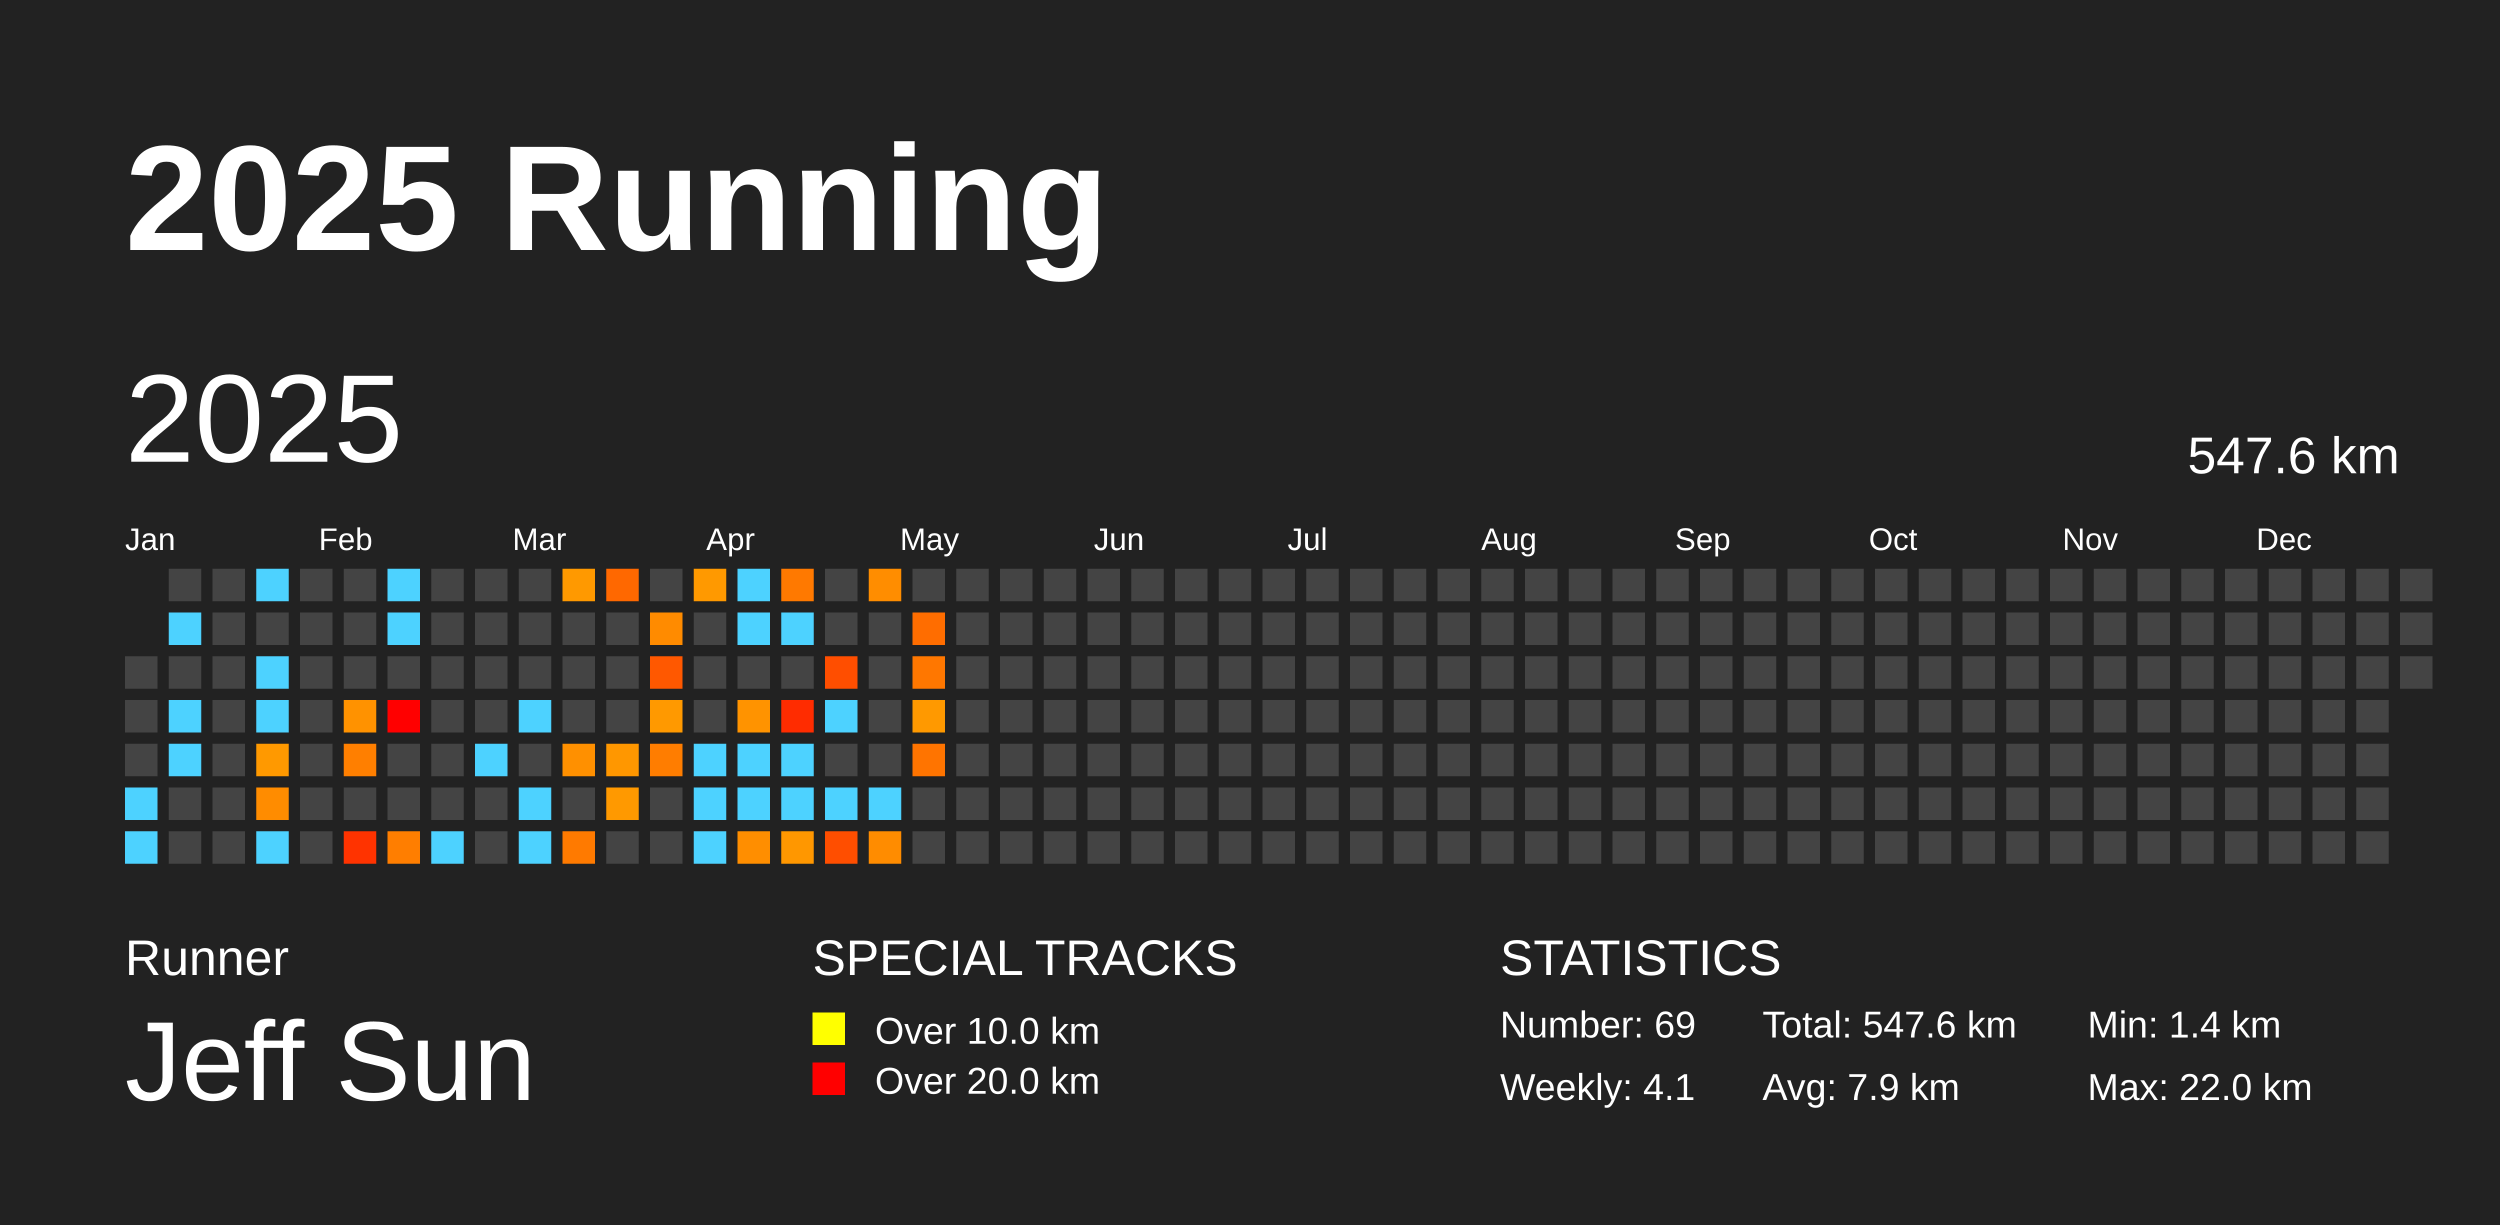
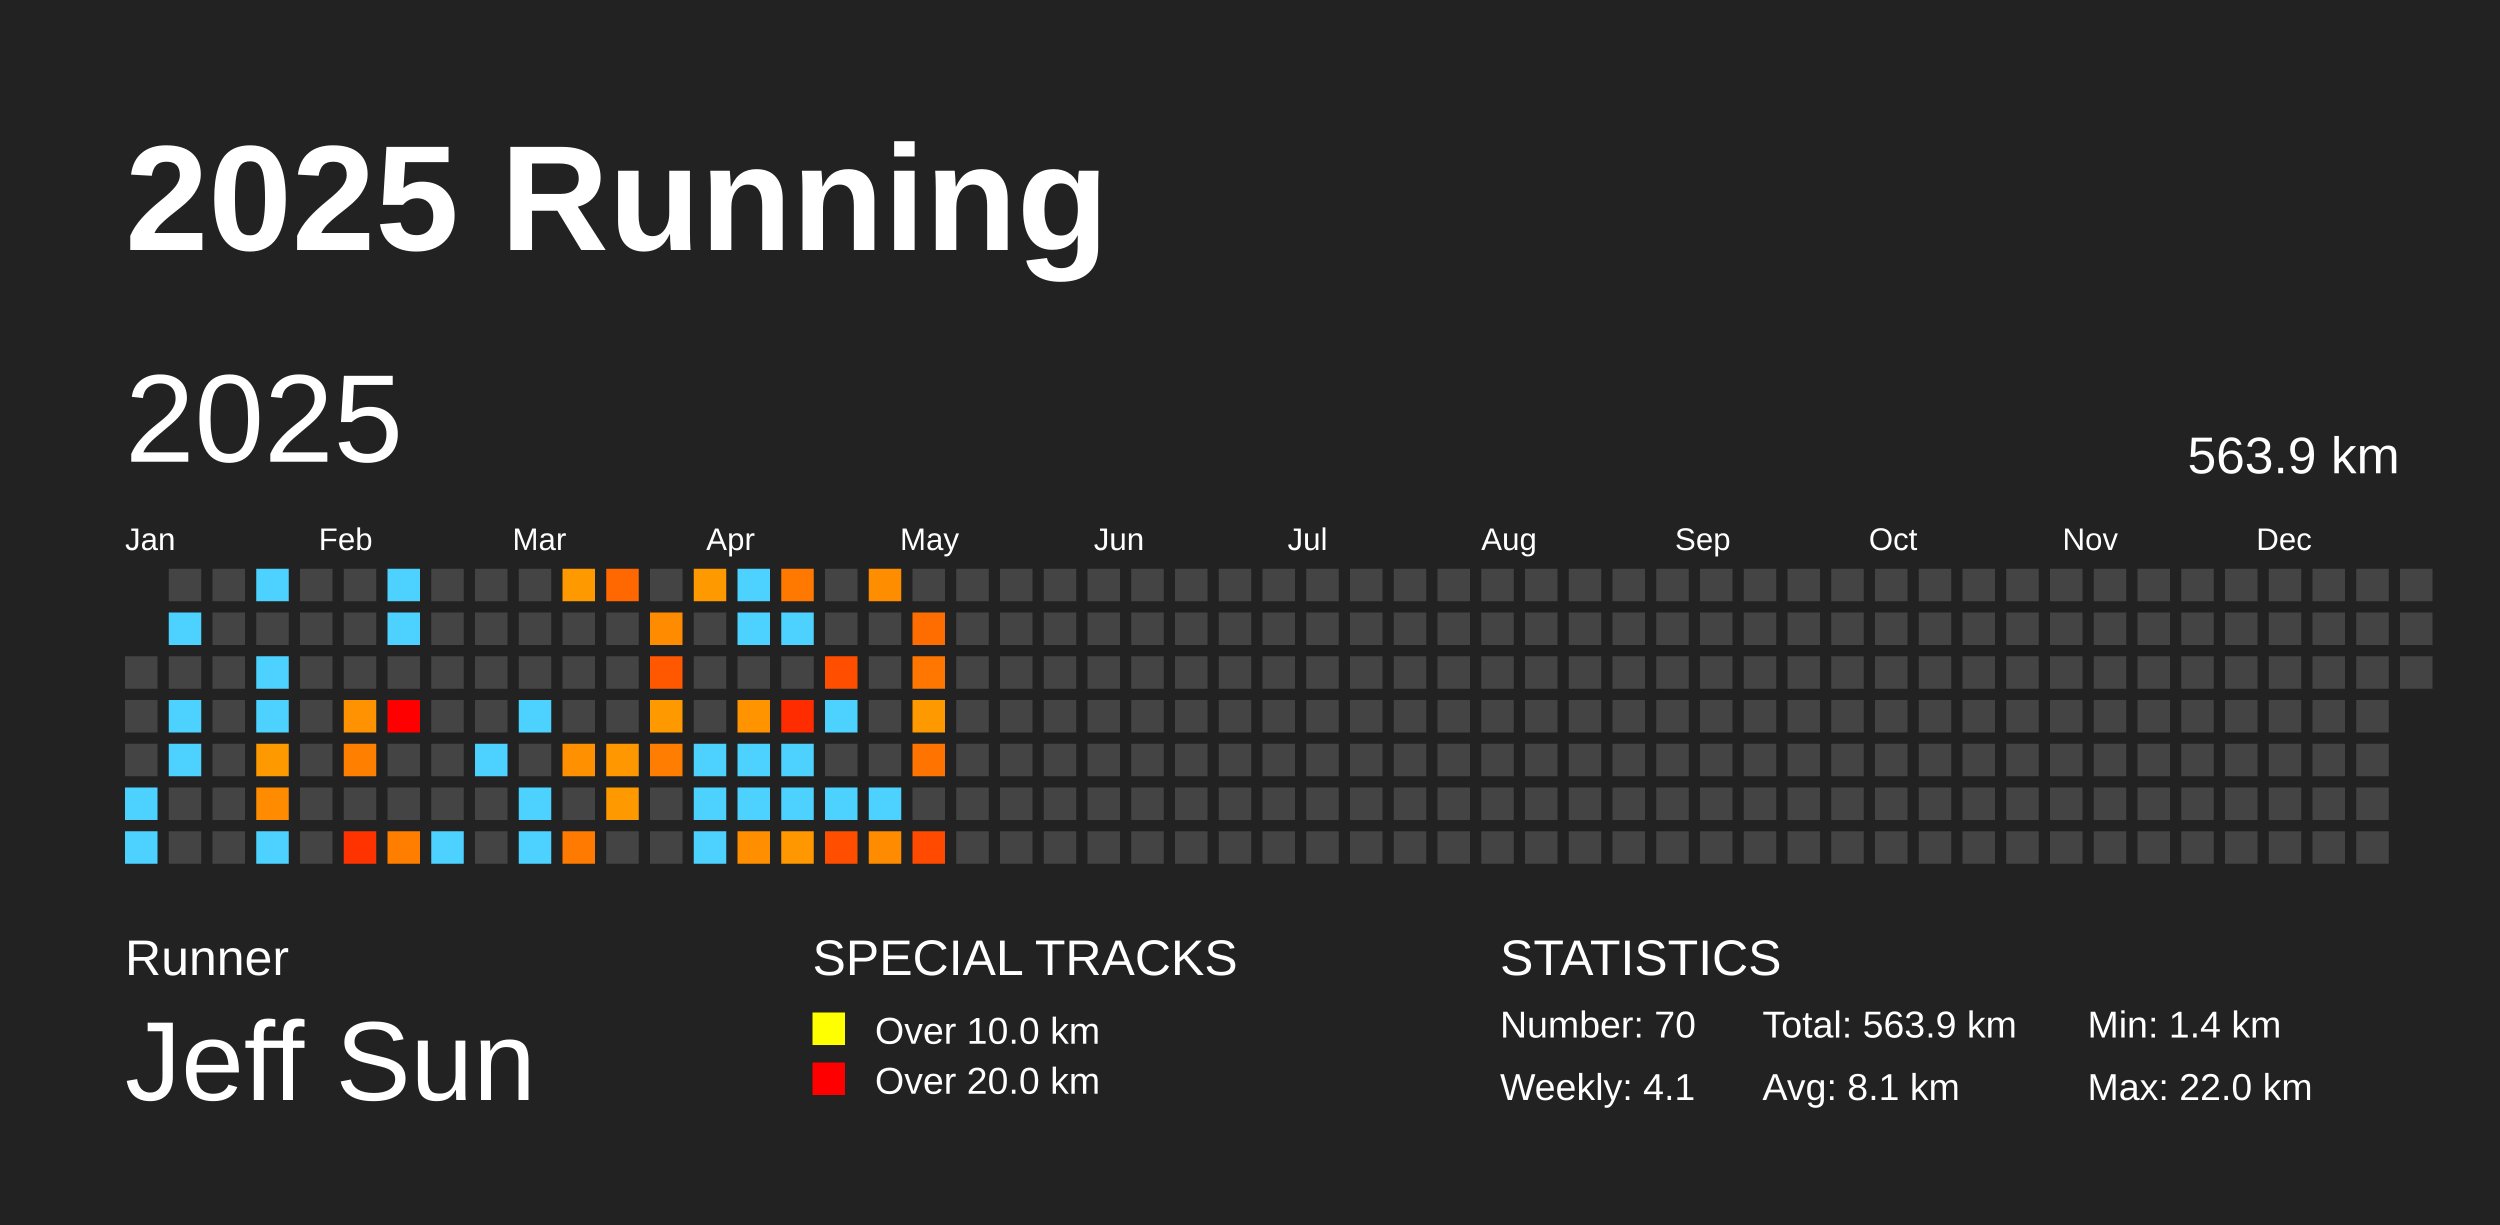
<svg xmlns="http://www.w3.org/2000/svg" baseProfile="full" height="98mm" version="1.1" viewBox="0,0,200,98" width="200mm">
  <defs />
  <rect fill="#222222" height="98" width="200" x="0" y="0" />
  <text fill="#FFFFFF" style="font-size:12px; font-family:Arial; font-weight:bold;" x="10" y="20">2025 Running</text>
  <text fill="#FFFFFF" style="font-size:4px; font-family:Arial" x="10" y="78">Runner</text>
  <text fill="#FFFFFF" style="font-size:9px; font-family:Arial" x="10" y="88">Jeff Sun</text>
  <text fill="#FFFFFF" style="font-size:4px; font-family:Arial" x="65" y="78">SPECIAL TRACKS</text>
  <rect fill="yellow" height="2.6" width="2.6" x="65" y="81" />
  <text fill="#FFFFFF" style="font-size:3px; font-family:Arial" x="70" y="83.5">Over 10.0 km</text>
  <rect fill="red" height="2.6" width="2.6" x="65" y="85" />
  <text fill="#FFFFFF" style="font-size:3px; font-family:Arial" x="70" y="87.5">Over 20.0 km</text>
  <text fill="#FFFFFF" style="font-size:4px; font-family:Arial" x="120" y="78">STATISTICS</text>
-   <text fill="#FFFFFF" style="font-size:3px; font-family:Arial" x="120" y="83">Number: 69</text>
+   <text fill="#FFFFFF" style="font-size:3px; font-family:Arial" x="120" y="83">Number: 70</text>
  <text fill="#FFFFFF" style="font-size:3px; font-family:Arial" x="120" y="88">Weekly: 4.1</text>
-   <text fill="#FFFFFF" style="font-size:3px; font-family:Arial" x="141" y="83">Total: 547.6 km</text>
-   <text fill="#FFFFFF" style="font-size:3px; font-family:Arial" x="141" y="88">Avg: 7.9 km</text>
+   <text fill="#FFFFFF" style="font-size:3px; font-family:Arial" x="141" y="83">Total: 563.9 km</text>
+   <text fill="#FFFFFF" style="font-size:3px; font-family:Arial" x="141" y="88">Avg: 8.1 km</text>
  <text fill="#FFFFFF" style="font-size:3px; font-family:Arial" x="167" y="83">Min: 1.4 km</text>
  <text fill="#FFFFFF" style="font-size:3px; font-family:Arial" x="167" y="88">Max: 22.0 km</text>
  <text dominant-baseline="hanging" fill="#FFFFFF" style="font-size:10.0px; font-family:Arial;" x="10" y="30">2025</text>
-   <text dominant-baseline="hanging" fill="#FFFFFF" style="font-size:4.125px; font-family:Arial;" x="175" y="35">547.6 km</text>
+   <text dominant-baseline="hanging" fill="#FFFFFF" style="font-size:4.125px; font-family:Arial;" x="175" y="35">563.9 km</text>
  <text fill="#FFFFFF" style="font-size:2.5px; font-family:Arial" x="10.0" y="44">Jan</text>
  <text fill="#FFFFFF" style="font-size:2.5px; font-family:Arial" x="25.5" y="44">Feb</text>
  <text fill="#FFFFFF" style="font-size:2.5px; font-family:Arial" x="41.0" y="44">Mar</text>
  <text fill="#FFFFFF" style="font-size:2.5px; font-family:Arial" x="56.5" y="44">Apr</text>
  <text fill="#FFFFFF" style="font-size:2.5px; font-family:Arial" x="72.0" y="44">May</text>
  <text fill="#FFFFFF" style="font-size:2.5px; font-family:Arial" x="87.5" y="44">Jun</text>
  <text fill="#FFFFFF" style="font-size:2.5px; font-family:Arial" x="103.0" y="44">Jul</text>
  <text fill="#FFFFFF" style="font-size:2.5px; font-family:Arial" x="118.5" y="44">Aug</text>
  <text fill="#FFFFFF" style="font-size:2.5px; font-family:Arial" x="134.0" y="44">Sep</text>
  <text fill="#FFFFFF" style="font-size:2.5px; font-family:Arial" x="149.5" y="44">Oct</text>
  <text fill="#FFFFFF" style="font-size:2.5px; font-family:Arial" x="165.0" y="44">Nov</text>
  <text fill="#FFFFFF" style="font-size:2.5px; font-family:Arial" x="180.5" y="44">Dec</text>
  <rect fill="#444444" height="2.6" width="2.6" x="10.0" y="52.5" />
  <rect fill="#444444" height="2.6" width="2.6" x="10.0" y="56.0" />
  <rect fill="#444444" height="2.6" width="2.6" x="10.0" y="59.5" />
  <rect fill="#4dd2ff" height="2.6" width="2.6" x="10.0" y="63.0" />
  <rect fill="#4dd2ff" height="2.6" width="2.6" x="10.0" y="66.5" />
  <rect fill="#444444" height="2.6" width="2.6" x="13.5" y="45.5" />
  <rect fill="#4dd2ff" height="2.6" width="2.6" x="13.5" y="49.0" />
  <rect fill="#444444" height="2.6" width="2.6" x="13.5" y="52.5" />
  <rect fill="#4dd2ff" height="2.6" width="2.6" x="13.5" y="56.0" />
  <rect fill="#4dd2ff" height="2.6" width="2.6" x="13.5" y="59.5" />
  <rect fill="#444444" height="2.6" width="2.6" x="13.5" y="63.0" />
  <rect fill="#444444" height="2.6" width="2.6" x="13.5" y="66.5" />
  <rect fill="#444444" height="2.6" width="2.6" x="17.0" y="45.5" />
  <rect fill="#444444" height="2.6" width="2.6" x="17.0" y="49.0" />
  <rect fill="#444444" height="2.6" width="2.6" x="17.0" y="52.5" />
  <rect fill="#444444" height="2.6" width="2.6" x="17.0" y="56.0" />
  <rect fill="#444444" height="2.6" width="2.6" x="17.0" y="59.5" />
  <rect fill="#444444" height="2.6" width="2.6" x="17.0" y="63.0" />
  <rect fill="#444444" height="2.6" width="2.6" x="17.0" y="66.5" />
  <rect fill="#4dd2ff" height="2.6" width="2.6" x="20.5" y="45.5" />
  <rect fill="#444444" height="2.6" width="2.6" x="20.5" y="49.0" />
  <rect fill="#4dd2ff" height="2.6" width="2.6" x="20.5" y="52.5" />
  <rect fill="#4dd2ff" height="2.6" width="2.6" x="20.5" y="56.0" />
  <rect fill="#ff9900" height="2.6" width="2.6" x="20.5" y="59.5" />
  <rect fill="#ff8c00" height="2.6" width="2.6" x="20.5" y="63.0" />
  <rect fill="#4dd2ff" height="2.6" width="2.6" x="20.5" y="66.5" />
  <rect fill="#444444" height="2.6" width="2.6" x="24.0" y="45.5" />
  <rect fill="#444444" height="2.6" width="2.6" x="24.0" y="49.0" />
  <rect fill="#444444" height="2.6" width="2.6" x="24.0" y="52.5" />
  <rect fill="#444444" height="2.6" width="2.6" x="24.0" y="56.0" />
  <rect fill="#444444" height="2.6" width="2.6" x="24.0" y="59.5" />
  <rect fill="#444444" height="2.6" width="2.6" x="24.0" y="63.0" />
  <rect fill="#444444" height="2.6" width="2.6" x="24.0" y="66.5" />
  <rect fill="#444444" height="2.6" width="2.6" x="27.5" y="45.5" />
  <rect fill="#444444" height="2.6" width="2.6" x="27.5" y="49.0" />
  <rect fill="#444444" height="2.6" width="2.6" x="27.5" y="52.5" />
  <rect fill="#ff9200" height="2.6" width="2.6" x="27.5" y="56.0" />
  <rect fill="#ff7f00" height="2.6" width="2.6" x="27.5" y="59.5" />
  <rect fill="#444444" height="2.6" width="2.6" x="27.5" y="63.0" />
  <rect fill="#ff3300" height="2.6" width="2.6" x="27.5" y="66.5" />
  <rect fill="#4dd2ff" height="2.6" width="2.6" x="31.0" y="45.5" />
  <rect fill="#4dd2ff" height="2.6" width="2.6" x="31.0" y="49.0" />
  <rect fill="#444444" height="2.6" width="2.6" x="31.0" y="52.5" />
  <rect fill="red" height="2.6" width="2.6" x="31.0" y="56.0" />
  <rect fill="#444444" height="2.6" width="2.6" x="31.0" y="59.5" />
  <rect fill="#444444" height="2.6" width="2.6" x="31.0" y="63.0" />
  <rect fill="#ff7e00" height="2.6" width="2.6" x="31.0" y="66.5" />
  <rect fill="#444444" height="2.6" width="2.6" x="34.5" y="45.5" />
  <rect fill="#444444" height="2.6" width="2.6" x="34.5" y="49.0" />
  <rect fill="#444444" height="2.6" width="2.6" x="34.5" y="52.5" />
  <rect fill="#444444" height="2.6" width="2.6" x="34.5" y="56.0" />
  <rect fill="#444444" height="2.6" width="2.6" x="34.5" y="59.5" />
  <rect fill="#444444" height="2.6" width="2.6" x="34.5" y="63.0" />
  <rect fill="#4dd2ff" height="2.6" width="2.6" x="34.5" y="66.5" />
  <rect fill="#444444" height="2.6" width="2.6" x="38.0" y="45.5" />
  <rect fill="#444444" height="2.6" width="2.6" x="38.0" y="49.0" />
  <rect fill="#444444" height="2.6" width="2.6" x="38.0" y="52.5" />
  <rect fill="#444444" height="2.6" width="2.6" x="38.0" y="56.0" />
  <rect fill="#4dd2ff" height="2.6" width="2.6" x="38.0" y="59.5" />
  <rect fill="#444444" height="2.6" width="2.6" x="38.0" y="63.0" />
  <rect fill="#444444" height="2.6" width="2.6" x="38.0" y="66.5" />
  <rect fill="#444444" height="2.6" width="2.6" x="41.5" y="45.5" />
  <rect fill="#444444" height="2.6" width="2.6" x="41.5" y="49.0" />
  <rect fill="#444444" height="2.6" width="2.6" x="41.5" y="52.5" />
  <rect fill="#4dd2ff" height="2.6" width="2.6" x="41.5" y="56.0" />
  <rect fill="#444444" height="2.6" width="2.6" x="41.5" y="59.5" />
  <rect fill="#4dd2ff" height="2.6" width="2.6" x="41.5" y="63.0" />
  <rect fill="#4dd2ff" height="2.6" width="2.6" x="41.5" y="66.5" />
  <rect fill="#ff9900" height="2.6" width="2.6" x="45.0" y="45.5" />
  <rect fill="#444444" height="2.6" width="2.6" x="45.0" y="49.0" />
  <rect fill="#444444" height="2.6" width="2.6" x="45.0" y="52.5" />
  <rect fill="#444444" height="2.6" width="2.6" x="45.0" y="56.0" />
  <rect fill="#ff9000" height="2.6" width="2.6" x="45.0" y="59.5" />
  <rect fill="#444444" height="2.6" width="2.6" x="45.0" y="63.0" />
  <rect fill="#ff7a00" height="2.6" width="2.6" x="45.0" y="66.5" />
  <rect fill="#ff6800" height="2.6" width="2.6" x="48.5" y="45.5" />
  <rect fill="#444444" height="2.6" width="2.6" x="48.5" y="49.0" />
  <rect fill="#444444" height="2.6" width="2.6" x="48.5" y="52.5" />
  <rect fill="#444444" height="2.6" width="2.6" x="48.5" y="56.0" />
  <rect fill="#ff9700" height="2.6" width="2.6" x="48.5" y="59.5" />
  <rect fill="#ff9900" height="2.6" width="2.6" x="48.5" y="63.0" />
  <rect fill="#444444" height="2.6" width="2.6" x="48.5" y="66.5" />
  <rect fill="#444444" height="2.6" width="2.6" x="52.0" y="45.5" />
  <rect fill="#ff8b00" height="2.6" width="2.6" x="52.0" y="49.0" />
  <rect fill="#ff5800" height="2.6" width="2.6" x="52.0" y="52.5" />
  <rect fill="#ff9900" height="2.6" width="2.6" x="52.0" y="56.0" />
  <rect fill="#ff7d00" height="2.6" width="2.6" x="52.0" y="59.5" />
  <rect fill="#444444" height="2.6" width="2.6" x="52.0" y="63.0" />
  <rect fill="#444444" height="2.6" width="2.6" x="52.0" y="66.5" />
  <rect fill="#ff9900" height="2.6" width="2.6" x="55.5" y="45.5" />
  <rect fill="#444444" height="2.6" width="2.6" x="55.5" y="49.0" />
  <rect fill="#444444" height="2.6" width="2.6" x="55.5" y="52.5" />
  <rect fill="#444444" height="2.6" width="2.6" x="55.5" y="56.0" />
  <rect fill="#4dd2ff" height="2.6" width="2.6" x="55.5" y="59.5" />
  <rect fill="#4dd2ff" height="2.6" width="2.6" x="55.5" y="63.0" />
  <rect fill="#4dd2ff" height="2.6" width="2.6" x="55.5" y="66.5" />
  <rect fill="#4dd2ff" height="2.6" width="2.6" x="59.0" y="45.5" />
  <rect fill="#4dd2ff" height="2.6" width="2.6" x="59.0" y="49.0" />
  <rect fill="#444444" height="2.6" width="2.6" x="59.0" y="52.5" />
  <rect fill="#ff9300" height="2.6" width="2.6" x="59.0" y="56.0" />
  <rect fill="#4dd2ff" height="2.6" width="2.6" x="59.0" y="59.5" />
  <rect fill="#4dd2ff" height="2.6" width="2.6" x="59.0" y="63.0" />
  <rect fill="#ff8e00" height="2.6" width="2.6" x="59.0" y="66.5" />
  <rect fill="#ff7900" height="2.6" width="2.6" x="62.5" y="45.5" />
  <rect fill="#4dd2ff" height="2.6" width="2.6" x="62.5" y="49.0" />
  <rect fill="#444444" height="2.6" width="2.6" x="62.5" y="52.5" />
  <rect fill="#ff2c00" height="2.6" width="2.6" x="62.5" y="56.0" />
  <rect fill="#4dd2ff" height="2.6" width="2.6" x="62.5" y="59.5" />
  <rect fill="#4dd2ff" height="2.6" width="2.6" x="62.5" y="63.0" />
  <rect fill="#ff9700" height="2.6" width="2.6" x="62.5" y="66.5" />
  <rect fill="#444444" height="2.6" width="2.6" x="66.0" y="45.5" />
  <rect fill="#444444" height="2.6" width="2.6" x="66.0" y="49.0" />
  <rect fill="#ff4e00" height="2.6" width="2.6" x="66.0" y="52.5" />
  <rect fill="#4dd2ff" height="2.6" width="2.6" x="66.0" y="56.0" />
  <rect fill="#444444" height="2.6" width="2.6" x="66.0" y="59.5" />
  <rect fill="#4dd2ff" height="2.6" width="2.6" x="66.0" y="63.0" />
  <rect fill="#ff4e00" height="2.6" width="2.6" x="66.0" y="66.5" />
  <rect fill="#ff8d00" height="2.6" width="2.6" x="69.5" y="45.5" />
  <rect fill="#444444" height="2.6" width="2.6" x="69.5" y="49.0" />
  <rect fill="#444444" height="2.6" width="2.6" x="69.5" y="52.5" />
  <rect fill="#444444" height="2.6" width="2.6" x="69.5" y="56.0" />
  <rect fill="#444444" height="2.6" width="2.6" x="69.5" y="59.5" />
  <rect fill="#4dd2ff" height="2.6" width="2.6" x="69.5" y="63.0" />
  <rect fill="#ff8c00" height="2.6" width="2.6" x="69.5" y="66.5" />
  <rect fill="#444444" height="2.6" width="2.6" x="73.0" y="45.5" />
  <rect fill="#ff6d00" height="2.6" width="2.6" x="73.0" y="49.0" />
  <rect fill="#ff7700" height="2.6" width="2.6" x="73.0" y="52.5" />
  <rect fill="#ff9900" height="2.6" width="2.6" x="73.0" y="56.0" />
  <rect fill="#ff7400" height="2.6" width="2.6" x="73.0" y="59.5" />
  <rect fill="#444444" height="2.6" width="2.6" x="73.0" y="63.0" />
-   <rect fill="#444444" height="2.6" width="2.6" x="73.0" y="66.5" />
+   <rect fill="#ff4a00" height="2.6" width="2.6" x="73.0" y="66.5" />
  <rect fill="#444444" height="2.6" width="2.6" x="76.5" y="45.5" />
  <rect fill="#444444" height="2.6" width="2.6" x="76.5" y="49.0" />
  <rect fill="#444444" height="2.6" width="2.6" x="76.5" y="52.5" />
  <rect fill="#444444" height="2.6" width="2.6" x="76.5" y="56.0" />
  <rect fill="#444444" height="2.6" width="2.6" x="76.5" y="59.5" />
  <rect fill="#444444" height="2.6" width="2.6" x="76.5" y="63.0" />
  <rect fill="#444444" height="2.6" width="2.6" x="76.5" y="66.5" />
  <rect fill="#444444" height="2.6" width="2.6" x="80.0" y="45.5" />
  <rect fill="#444444" height="2.6" width="2.6" x="80.0" y="49.0" />
  <rect fill="#444444" height="2.6" width="2.6" x="80.0" y="52.5" />
  <rect fill="#444444" height="2.6" width="2.6" x="80.0" y="56.0" />
  <rect fill="#444444" height="2.6" width="2.6" x="80.0" y="59.5" />
  <rect fill="#444444" height="2.6" width="2.6" x="80.0" y="63.0" />
  <rect fill="#444444" height="2.6" width="2.6" x="80.0" y="66.5" />
  <rect fill="#444444" height="2.6" width="2.6" x="83.5" y="45.5" />
  <rect fill="#444444" height="2.6" width="2.6" x="83.5" y="49.0" />
  <rect fill="#444444" height="2.6" width="2.6" x="83.5" y="52.5" />
  <rect fill="#444444" height="2.6" width="2.6" x="83.5" y="56.0" />
  <rect fill="#444444" height="2.6" width="2.6" x="83.5" y="59.5" />
  <rect fill="#444444" height="2.6" width="2.6" x="83.5" y="63.0" />
  <rect fill="#444444" height="2.6" width="2.6" x="83.5" y="66.5" />
  <rect fill="#444444" height="2.6" width="2.6" x="87.0" y="45.5" />
  <rect fill="#444444" height="2.6" width="2.6" x="87.0" y="49.0" />
  <rect fill="#444444" height="2.6" width="2.6" x="87.0" y="52.5" />
  <rect fill="#444444" height="2.6" width="2.6" x="87.0" y="56.0" />
  <rect fill="#444444" height="2.6" width="2.6" x="87.0" y="59.5" />
  <rect fill="#444444" height="2.6" width="2.6" x="87.0" y="63.0" />
  <rect fill="#444444" height="2.6" width="2.6" x="87.0" y="66.5" />
  <rect fill="#444444" height="2.6" width="2.6" x="90.5" y="45.5" />
  <rect fill="#444444" height="2.6" width="2.6" x="90.5" y="49.0" />
  <rect fill="#444444" height="2.6" width="2.6" x="90.5" y="52.5" />
  <rect fill="#444444" height="2.6" width="2.6" x="90.5" y="56.0" />
  <rect fill="#444444" height="2.6" width="2.6" x="90.5" y="59.5" />
  <rect fill="#444444" height="2.6" width="2.6" x="90.5" y="63.0" />
  <rect fill="#444444" height="2.6" width="2.6" x="90.5" y="66.5" />
  <rect fill="#444444" height="2.6" width="2.6" x="94.0" y="45.5" />
  <rect fill="#444444" height="2.6" width="2.6" x="94.0" y="49.0" />
  <rect fill="#444444" height="2.6" width="2.6" x="94.0" y="52.5" />
  <rect fill="#444444" height="2.6" width="2.6" x="94.0" y="56.0" />
  <rect fill="#444444" height="2.6" width="2.6" x="94.0" y="59.5" />
  <rect fill="#444444" height="2.6" width="2.6" x="94.0" y="63.0" />
  <rect fill="#444444" height="2.6" width="2.6" x="94.0" y="66.5" />
  <rect fill="#444444" height="2.6" width="2.6" x="97.5" y="45.5" />
  <rect fill="#444444" height="2.6" width="2.6" x="97.5" y="49.0" />
  <rect fill="#444444" height="2.6" width="2.6" x="97.5" y="52.5" />
  <rect fill="#444444" height="2.6" width="2.6" x="97.5" y="56.0" />
  <rect fill="#444444" height="2.6" width="2.6" x="97.5" y="59.5" />
  <rect fill="#444444" height="2.6" width="2.6" x="97.5" y="63.0" />
  <rect fill="#444444" height="2.6" width="2.6" x="97.5" y="66.5" />
  <rect fill="#444444" height="2.6" width="2.6" x="101.0" y="45.5" />
  <rect fill="#444444" height="2.6" width="2.6" x="101.0" y="49.0" />
  <rect fill="#444444" height="2.6" width="2.6" x="101.0" y="52.5" />
  <rect fill="#444444" height="2.6" width="2.6" x="101.0" y="56.0" />
  <rect fill="#444444" height="2.6" width="2.6" x="101.0" y="59.5" />
  <rect fill="#444444" height="2.6" width="2.6" x="101.0" y="63.0" />
  <rect fill="#444444" height="2.6" width="2.6" x="101.0" y="66.5" />
  <rect fill="#444444" height="2.6" width="2.6" x="104.5" y="45.5" />
  <rect fill="#444444" height="2.6" width="2.6" x="104.5" y="49.0" />
  <rect fill="#444444" height="2.6" width="2.6" x="104.5" y="52.5" />
  <rect fill="#444444" height="2.6" width="2.6" x="104.5" y="56.0" />
  <rect fill="#444444" height="2.6" width="2.6" x="104.5" y="59.5" />
  <rect fill="#444444" height="2.6" width="2.6" x="104.5" y="63.0" />
  <rect fill="#444444" height="2.6" width="2.6" x="104.5" y="66.5" />
  <rect fill="#444444" height="2.6" width="2.6" x="108.0" y="45.5" />
  <rect fill="#444444" height="2.6" width="2.6" x="108.0" y="49.0" />
  <rect fill="#444444" height="2.6" width="2.6" x="108.0" y="52.5" />
  <rect fill="#444444" height="2.6" width="2.6" x="108.0" y="56.0" />
  <rect fill="#444444" height="2.6" width="2.6" x="108.0" y="59.5" />
  <rect fill="#444444" height="2.6" width="2.6" x="108.0" y="63.0" />
  <rect fill="#444444" height="2.6" width="2.6" x="108.0" y="66.5" />
  <rect fill="#444444" height="2.6" width="2.6" x="111.5" y="45.5" />
  <rect fill="#444444" height="2.6" width="2.6" x="111.5" y="49.0" />
  <rect fill="#444444" height="2.6" width="2.6" x="111.5" y="52.5" />
  <rect fill="#444444" height="2.6" width="2.6" x="111.5" y="56.0" />
  <rect fill="#444444" height="2.6" width="2.6" x="111.5" y="59.5" />
  <rect fill="#444444" height="2.6" width="2.6" x="111.5" y="63.0" />
  <rect fill="#444444" height="2.6" width="2.6" x="111.5" y="66.5" />
  <rect fill="#444444" height="2.6" width="2.6" x="115.0" y="45.5" />
  <rect fill="#444444" height="2.6" width="2.6" x="115.0" y="49.0" />
  <rect fill="#444444" height="2.6" width="2.6" x="115.0" y="52.5" />
  <rect fill="#444444" height="2.6" width="2.6" x="115.0" y="56.0" />
  <rect fill="#444444" height="2.6" width="2.6" x="115.0" y="59.5" />
  <rect fill="#444444" height="2.6" width="2.6" x="115.0" y="63.0" />
  <rect fill="#444444" height="2.6" width="2.6" x="115.0" y="66.5" />
  <rect fill="#444444" height="2.6" width="2.6" x="118.5" y="45.5" />
  <rect fill="#444444" height="2.6" width="2.6" x="118.5" y="49.0" />
  <rect fill="#444444" height="2.6" width="2.6" x="118.5" y="52.5" />
  <rect fill="#444444" height="2.6" width="2.6" x="118.5" y="56.0" />
  <rect fill="#444444" height="2.6" width="2.6" x="118.5" y="59.5" />
  <rect fill="#444444" height="2.6" width="2.6" x="118.5" y="63.0" />
  <rect fill="#444444" height="2.6" width="2.6" x="118.5" y="66.5" />
  <rect fill="#444444" height="2.6" width="2.6" x="122.0" y="45.5" />
  <rect fill="#444444" height="2.6" width="2.6" x="122.0" y="49.0" />
  <rect fill="#444444" height="2.6" width="2.6" x="122.0" y="52.5" />
  <rect fill="#444444" height="2.6" width="2.6" x="122.0" y="56.0" />
  <rect fill="#444444" height="2.6" width="2.6" x="122.0" y="59.5" />
  <rect fill="#444444" height="2.6" width="2.6" x="122.0" y="63.0" />
  <rect fill="#444444" height="2.6" width="2.6" x="122.0" y="66.5" />
  <rect fill="#444444" height="2.6" width="2.6" x="125.5" y="45.5" />
  <rect fill="#444444" height="2.6" width="2.6" x="125.5" y="49.0" />
  <rect fill="#444444" height="2.6" width="2.6" x="125.5" y="52.5" />
  <rect fill="#444444" height="2.6" width="2.6" x="125.5" y="56.0" />
  <rect fill="#444444" height="2.6" width="2.6" x="125.5" y="59.5" />
  <rect fill="#444444" height="2.6" width="2.6" x="125.5" y="63.0" />
  <rect fill="#444444" height="2.6" width="2.6" x="125.5" y="66.5" />
  <rect fill="#444444" height="2.6" width="2.6" x="129.0" y="45.5" />
  <rect fill="#444444" height="2.6" width="2.6" x="129.0" y="49.0" />
  <rect fill="#444444" height="2.6" width="2.6" x="129.0" y="52.5" />
  <rect fill="#444444" height="2.6" width="2.6" x="129.0" y="56.0" />
  <rect fill="#444444" height="2.6" width="2.6" x="129.0" y="59.5" />
  <rect fill="#444444" height="2.6" width="2.6" x="129.0" y="63.0" />
  <rect fill="#444444" height="2.6" width="2.6" x="129.0" y="66.5" />
  <rect fill="#444444" height="2.6" width="2.6" x="132.5" y="45.5" />
  <rect fill="#444444" height="2.6" width="2.6" x="132.5" y="49.0" />
  <rect fill="#444444" height="2.6" width="2.6" x="132.5" y="52.5" />
  <rect fill="#444444" height="2.6" width="2.6" x="132.5" y="56.0" />
  <rect fill="#444444" height="2.6" width="2.6" x="132.5" y="59.5" />
  <rect fill="#444444" height="2.6" width="2.6" x="132.5" y="63.0" />
  <rect fill="#444444" height="2.6" width="2.6" x="132.5" y="66.5" />
  <rect fill="#444444" height="2.6" width="2.6" x="136.0" y="45.5" />
  <rect fill="#444444" height="2.6" width="2.6" x="136.0" y="49.0" />
  <rect fill="#444444" height="2.6" width="2.6" x="136.0" y="52.5" />
  <rect fill="#444444" height="2.6" width="2.6" x="136.0" y="56.0" />
  <rect fill="#444444" height="2.6" width="2.6" x="136.0" y="59.5" />
  <rect fill="#444444" height="2.6" width="2.6" x="136.0" y="63.0" />
  <rect fill="#444444" height="2.6" width="2.6" x="136.0" y="66.5" />
  <rect fill="#444444" height="2.6" width="2.6" x="139.5" y="45.5" />
  <rect fill="#444444" height="2.6" width="2.6" x="139.5" y="49.0" />
  <rect fill="#444444" height="2.6" width="2.6" x="139.5" y="52.5" />
  <rect fill="#444444" height="2.6" width="2.6" x="139.5" y="56.0" />
  <rect fill="#444444" height="2.6" width="2.6" x="139.5" y="59.5" />
  <rect fill="#444444" height="2.6" width="2.6" x="139.5" y="63.0" />
  <rect fill="#444444" height="2.6" width="2.6" x="139.5" y="66.5" />
  <rect fill="#444444" height="2.6" width="2.6" x="143.0" y="45.5" />
  <rect fill="#444444" height="2.6" width="2.6" x="143.0" y="49.0" />
  <rect fill="#444444" height="2.6" width="2.6" x="143.0" y="52.5" />
  <rect fill="#444444" height="2.6" width="2.6" x="143.0" y="56.0" />
  <rect fill="#444444" height="2.6" width="2.6" x="143.0" y="59.5" />
  <rect fill="#444444" height="2.6" width="2.6" x="143.0" y="63.0" />
  <rect fill="#444444" height="2.6" width="2.6" x="143.0" y="66.5" />
  <rect fill="#444444" height="2.6" width="2.6" x="146.5" y="45.5" />
  <rect fill="#444444" height="2.6" width="2.6" x="146.5" y="49.0" />
  <rect fill="#444444" height="2.6" width="2.6" x="146.5" y="52.5" />
  <rect fill="#444444" height="2.6" width="2.6" x="146.5" y="56.0" />
  <rect fill="#444444" height="2.6" width="2.6" x="146.5" y="59.5" />
  <rect fill="#444444" height="2.6" width="2.6" x="146.5" y="63.0" />
  <rect fill="#444444" height="2.6" width="2.6" x="146.5" y="66.5" />
  <rect fill="#444444" height="2.6" width="2.6" x="150.0" y="45.5" />
  <rect fill="#444444" height="2.6" width="2.6" x="150.0" y="49.0" />
  <rect fill="#444444" height="2.6" width="2.6" x="150.0" y="52.5" />
  <rect fill="#444444" height="2.6" width="2.6" x="150.0" y="56.0" />
  <rect fill="#444444" height="2.6" width="2.6" x="150.0" y="59.5" />
  <rect fill="#444444" height="2.6" width="2.6" x="150.0" y="63.0" />
  <rect fill="#444444" height="2.6" width="2.6" x="150.0" y="66.5" />
  <rect fill="#444444" height="2.6" width="2.6" x="153.5" y="45.5" />
  <rect fill="#444444" height="2.6" width="2.6" x="153.5" y="49.0" />
  <rect fill="#444444" height="2.6" width="2.6" x="153.5" y="52.5" />
  <rect fill="#444444" height="2.6" width="2.6" x="153.5" y="56.0" />
  <rect fill="#444444" height="2.6" width="2.6" x="153.5" y="59.5" />
  <rect fill="#444444" height="2.6" width="2.6" x="153.5" y="63.0" />
  <rect fill="#444444" height="2.6" width="2.6" x="153.5" y="66.5" />
  <rect fill="#444444" height="2.6" width="2.6" x="157.0" y="45.5" />
  <rect fill="#444444" height="2.6" width="2.6" x="157.0" y="49.0" />
  <rect fill="#444444" height="2.6" width="2.6" x="157.0" y="52.5" />
  <rect fill="#444444" height="2.6" width="2.6" x="157.0" y="56.0" />
  <rect fill="#444444" height="2.6" width="2.6" x="157.0" y="59.5" />
  <rect fill="#444444" height="2.6" width="2.6" x="157.0" y="63.0" />
  <rect fill="#444444" height="2.6" width="2.6" x="157.0" y="66.5" />
  <rect fill="#444444" height="2.6" width="2.6" x="160.5" y="45.5" />
  <rect fill="#444444" height="2.6" width="2.6" x="160.5" y="49.0" />
  <rect fill="#444444" height="2.6" width="2.6" x="160.5" y="52.5" />
  <rect fill="#444444" height="2.6" width="2.6" x="160.5" y="56.0" />
  <rect fill="#444444" height="2.6" width="2.6" x="160.5" y="59.5" />
  <rect fill="#444444" height="2.6" width="2.6" x="160.5" y="63.0" />
  <rect fill="#444444" height="2.6" width="2.6" x="160.5" y="66.5" />
  <rect fill="#444444" height="2.6" width="2.6" x="164.0" y="45.5" />
  <rect fill="#444444" height="2.6" width="2.6" x="164.0" y="49.0" />
  <rect fill="#444444" height="2.6" width="2.6" x="164.0" y="52.5" />
  <rect fill="#444444" height="2.6" width="2.6" x="164.0" y="56.0" />
  <rect fill="#444444" height="2.6" width="2.6" x="164.0" y="59.5" />
  <rect fill="#444444" height="2.6" width="2.6" x="164.0" y="63.0" />
  <rect fill="#444444" height="2.6" width="2.6" x="164.0" y="66.5" />
  <rect fill="#444444" height="2.6" width="2.6" x="167.5" y="45.5" />
  <rect fill="#444444" height="2.6" width="2.6" x="167.5" y="49.0" />
  <rect fill="#444444" height="2.6" width="2.6" x="167.5" y="52.5" />
  <rect fill="#444444" height="2.6" width="2.6" x="167.5" y="56.0" />
  <rect fill="#444444" height="2.6" width="2.6" x="167.5" y="59.5" />
  <rect fill="#444444" height="2.6" width="2.6" x="167.5" y="63.0" />
  <rect fill="#444444" height="2.6" width="2.6" x="167.5" y="66.5" />
  <rect fill="#444444" height="2.6" width="2.6" x="171.0" y="45.5" />
  <rect fill="#444444" height="2.6" width="2.6" x="171.0" y="49.0" />
  <rect fill="#444444" height="2.6" width="2.6" x="171.0" y="52.5" />
  <rect fill="#444444" height="2.6" width="2.6" x="171.0" y="56.0" />
  <rect fill="#444444" height="2.6" width="2.6" x="171.0" y="59.5" />
  <rect fill="#444444" height="2.6" width="2.6" x="171.0" y="63.0" />
  <rect fill="#444444" height="2.6" width="2.6" x="171.0" y="66.5" />
  <rect fill="#444444" height="2.6" width="2.6" x="174.5" y="45.5" />
  <rect fill="#444444" height="2.6" width="2.6" x="174.5" y="49.0" />
  <rect fill="#444444" height="2.6" width="2.6" x="174.5" y="52.5" />
  <rect fill="#444444" height="2.6" width="2.6" x="174.5" y="56.0" />
  <rect fill="#444444" height="2.6" width="2.6" x="174.5" y="59.5" />
  <rect fill="#444444" height="2.6" width="2.6" x="174.5" y="63.0" />
  <rect fill="#444444" height="2.6" width="2.6" x="174.5" y="66.5" />
  <rect fill="#444444" height="2.6" width="2.6" x="178.0" y="45.5" />
  <rect fill="#444444" height="2.6" width="2.6" x="178.0" y="49.0" />
  <rect fill="#444444" height="2.6" width="2.6" x="178.0" y="52.5" />
  <rect fill="#444444" height="2.6" width="2.6" x="178.0" y="56.0" />
  <rect fill="#444444" height="2.6" width="2.6" x="178.0" y="59.5" />
  <rect fill="#444444" height="2.6" width="2.6" x="178.0" y="63.0" />
  <rect fill="#444444" height="2.6" width="2.6" x="178.0" y="66.5" />
  <rect fill="#444444" height="2.6" width="2.6" x="181.5" y="45.5" />
  <rect fill="#444444" height="2.6" width="2.6" x="181.5" y="49.0" />
  <rect fill="#444444" height="2.6" width="2.6" x="181.5" y="52.5" />
  <rect fill="#444444" height="2.6" width="2.6" x="181.5" y="56.0" />
  <rect fill="#444444" height="2.6" width="2.6" x="181.5" y="59.5" />
  <rect fill="#444444" height="2.6" width="2.6" x="181.5" y="63.0" />
  <rect fill="#444444" height="2.6" width="2.6" x="181.5" y="66.5" />
  <rect fill="#444444" height="2.6" width="2.6" x="185.0" y="45.5" />
  <rect fill="#444444" height="2.6" width="2.6" x="185.0" y="49.0" />
  <rect fill="#444444" height="2.6" width="2.6" x="185.0" y="52.5" />
  <rect fill="#444444" height="2.6" width="2.6" x="185.0" y="56.0" />
  <rect fill="#444444" height="2.6" width="2.6" x="185.0" y="59.5" />
  <rect fill="#444444" height="2.6" width="2.6" x="185.0" y="63.0" />
  <rect fill="#444444" height="2.6" width="2.6" x="185.0" y="66.5" />
  <rect fill="#444444" height="2.6" width="2.6" x="188.5" y="45.5" />
  <rect fill="#444444" height="2.6" width="2.6" x="188.5" y="49.0" />
  <rect fill="#444444" height="2.6" width="2.6" x="188.5" y="52.5" />
  <rect fill="#444444" height="2.6" width="2.6" x="188.5" y="56.0" />
  <rect fill="#444444" height="2.6" width="2.6" x="188.5" y="59.5" />
  <rect fill="#444444" height="2.6" width="2.6" x="188.5" y="63.0" />
  <rect fill="#444444" height="2.6" width="2.6" x="188.5" y="66.5" />
  <rect fill="#444444" height="2.6" width="2.6" x="192.0" y="45.5" />
  <rect fill="#444444" height="2.6" width="2.6" x="192.0" y="49.0" />
  <rect fill="#444444" height="2.6" width="2.6" x="192.0" y="52.5" />
</svg>
